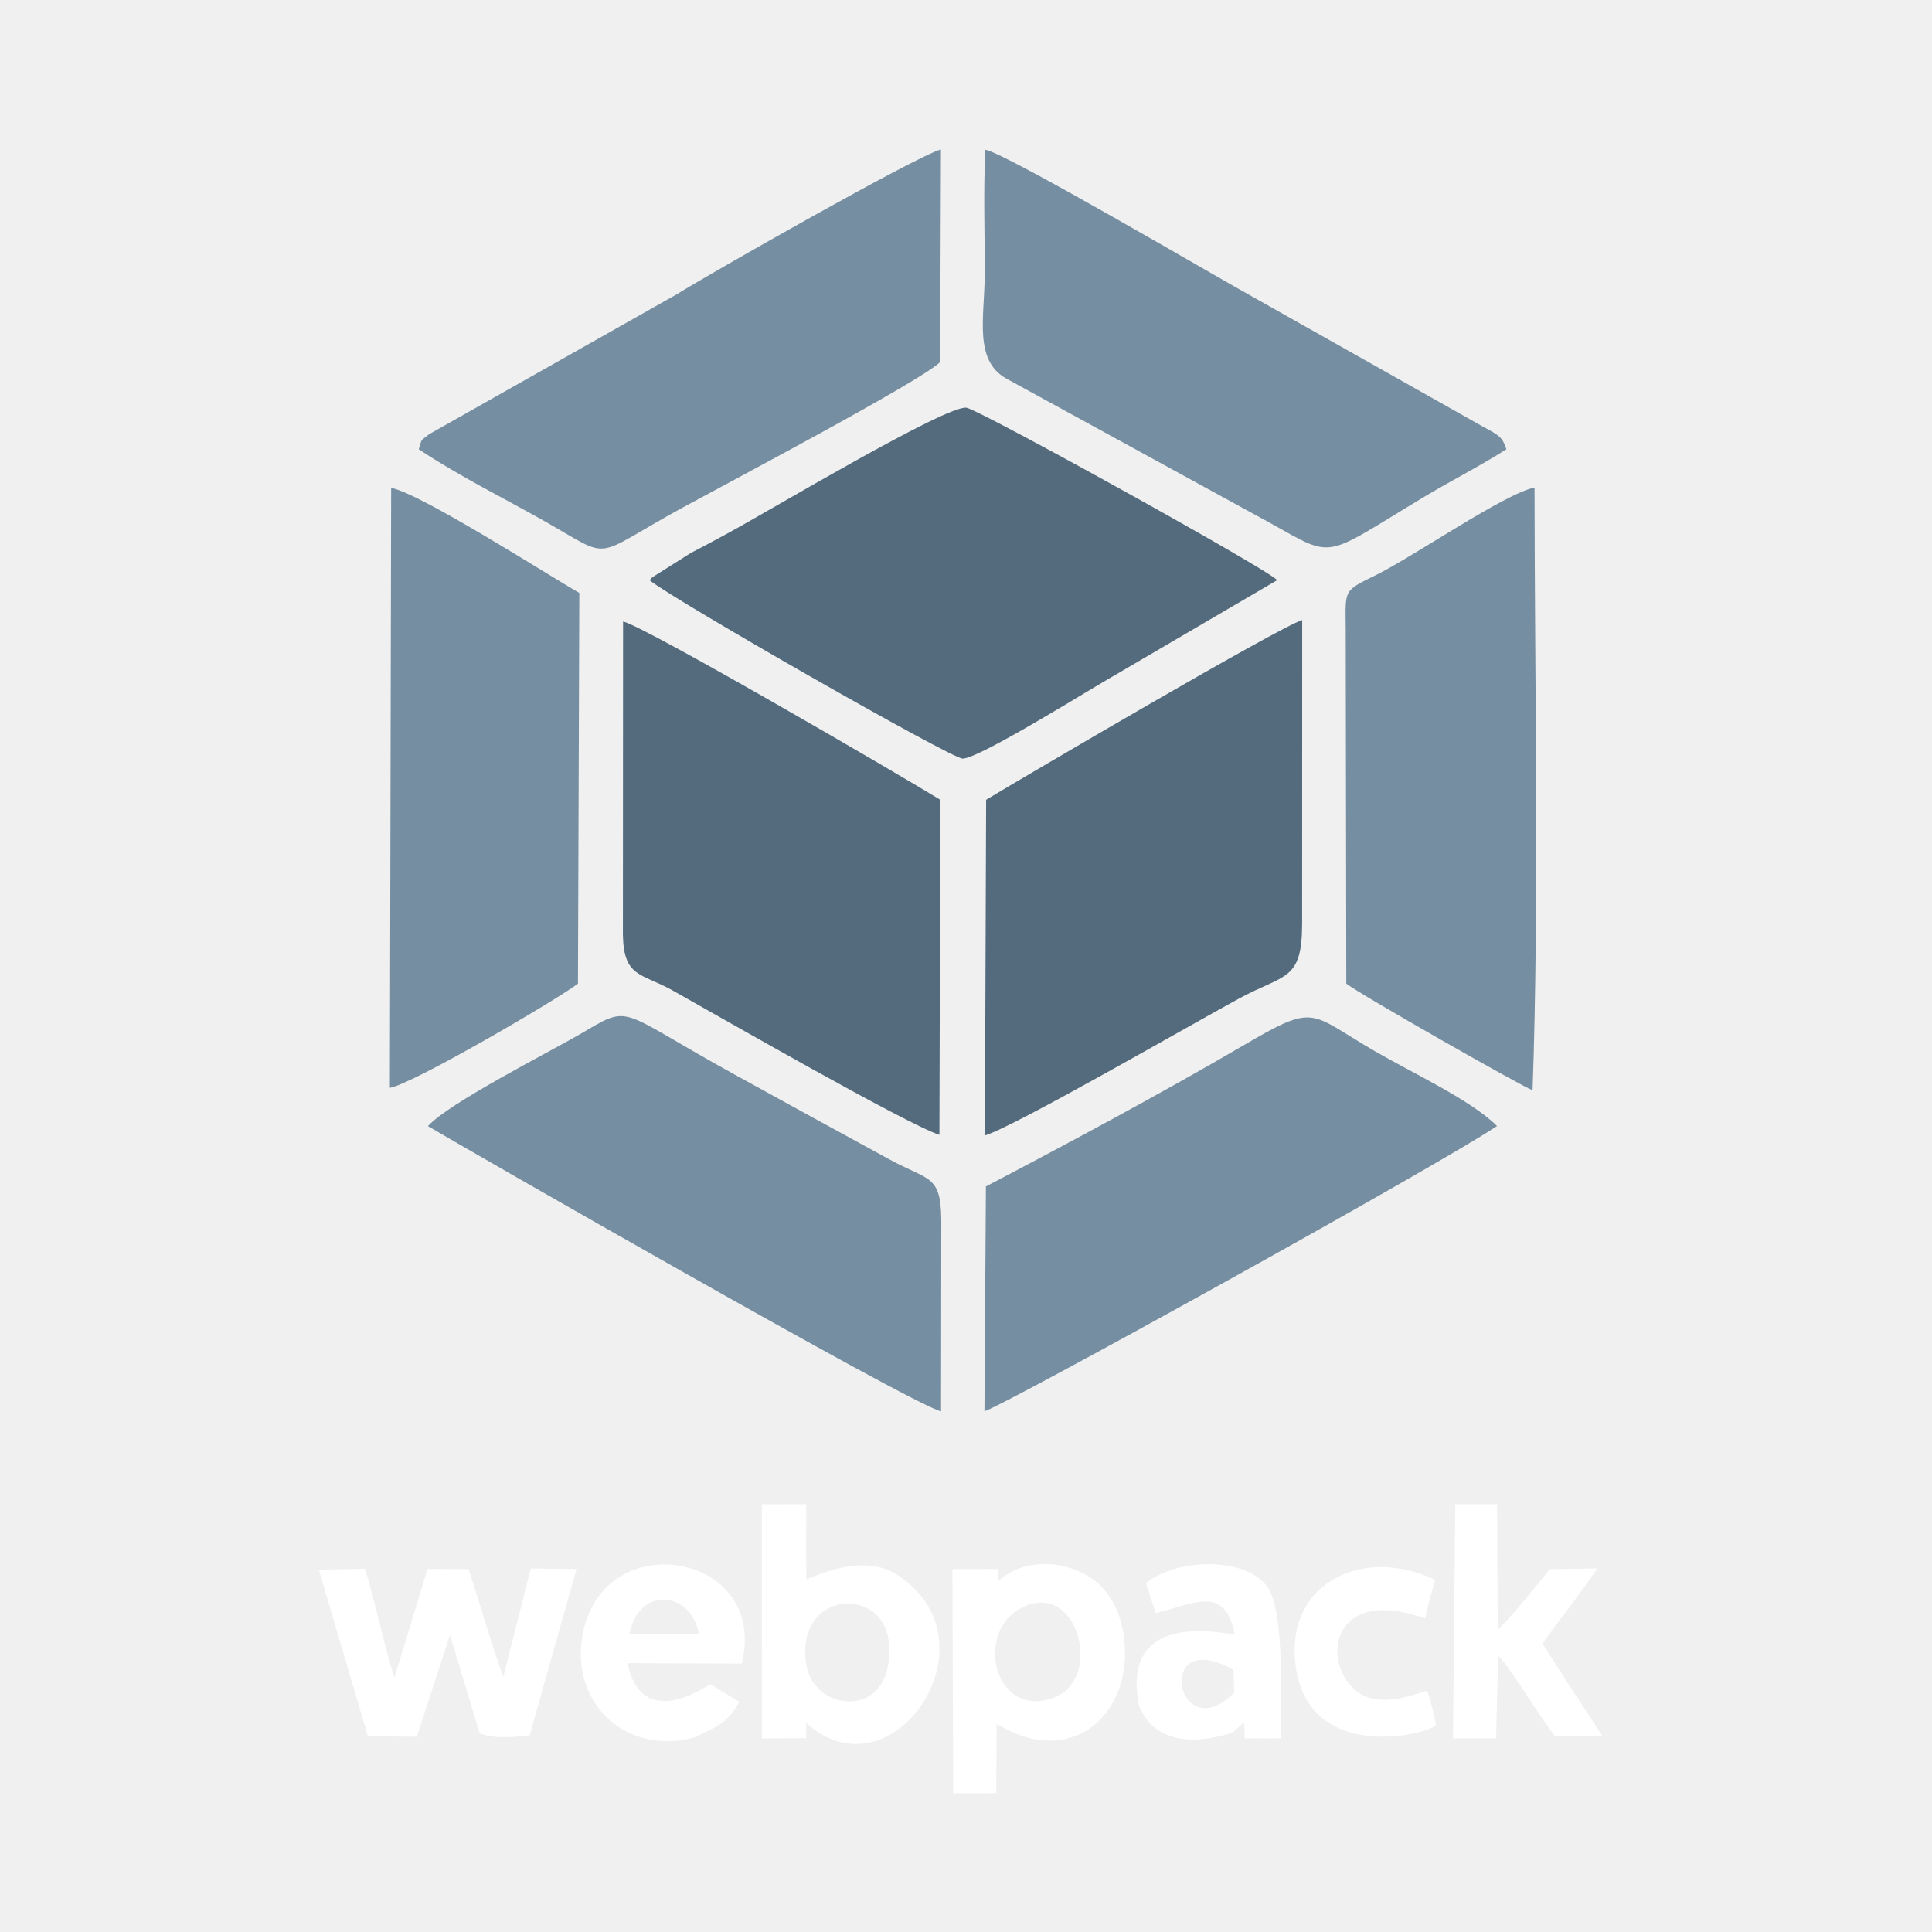
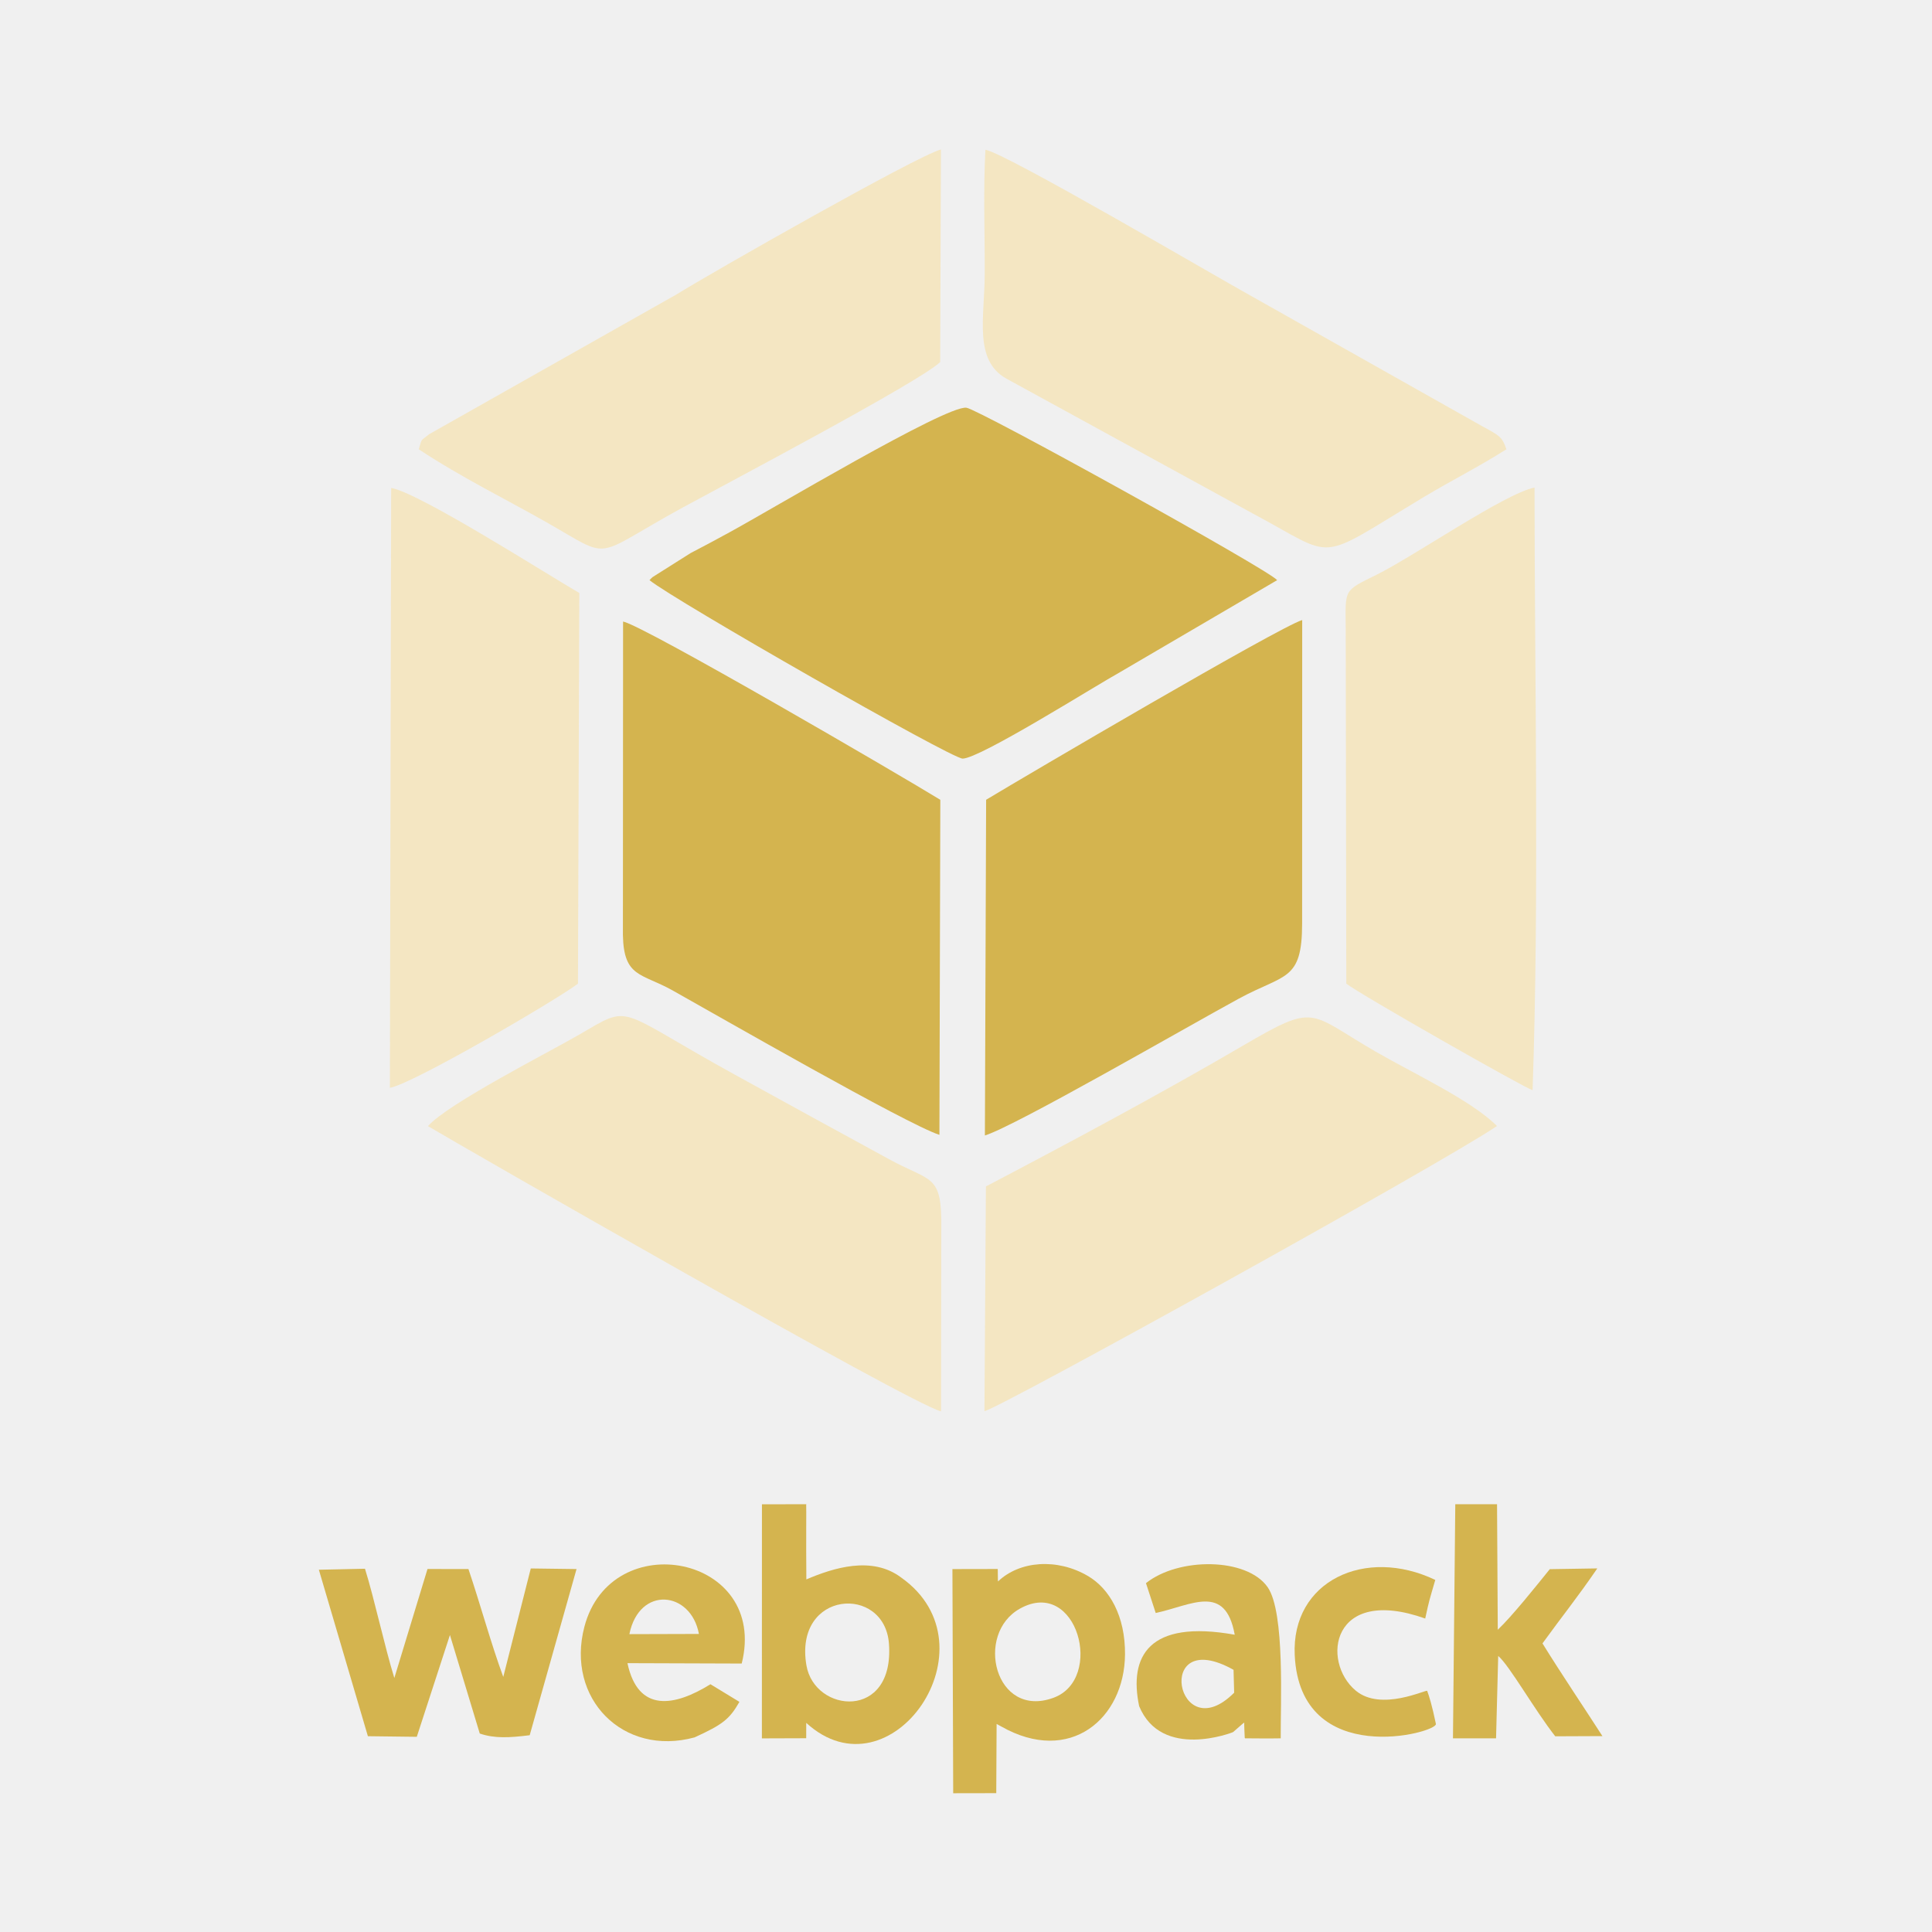
<svg xmlns="http://www.w3.org/2000/svg" xml:space="preserve" width="154" height="154" version="1.1" style="shape-rendering:geometricPrecision; text-rendering:geometricPrecision; image-rendering:optimizeQuality; fill-rule:evenodd; clip-rule:evenodd" viewBox="0 0 3000 3000">
  <defs>
    <style type="text/css">
   
-     .fil3 {fill:#fff}
-     .fil1 {fill:#536B7D}
-     .fil0 {fill:#536B7D}
-     .fil2 {fill:#758EA1}
+     .fil3 {fill:#d4b44f}
+     .fil1 {fill:#d4b44f}
+     .fil0 {fill:#d4b44f}
+     .fil2 {fill:#f4e6c2}
   
  </style>
  </defs>
  <g id="Слой_x0020_1">
    <g id="_1660495520432">
      <path class="fil0" d="M1008.53 900.86c39.08,31.7 468.7,277.07 486.19,277.1 26.7,0.05 203.97,-111.76 244.39,-134.19l244.05 -142.91c-13.36,-16.39 -463.74,-265.49 -482.55,-267.76 -32.06,-3.86 -304.43,159.05 -368.07,193.59 -18.16,9.86 -39.84,21.7 -60.19,32.16l-58.97 37.23c-1.14,1.02 -3.38,3.05 -4.85,4.78z" />
      <path class="fil1" d="M1458.72 1762.2l1.41 -520.28c-58.22,-35.87 -460.49,-270.51 -492.62,-276.81l-0.26 486.87c1.34,66.17 28.68,58.79 77.32,86.05 68.39,38.34 363.7,207.9 414.15,224.17z" />
      <path class="fil0" d="M1531.25 1241.87l-1.91 521.27c47.29,-14.55 312.56,-168 394.28,-212.44 71.29,-38.77 98.23,-26.64 98.31,-116.44l0.12 -471.46c-35.49,10.69 -429.42,242.02 -490.8,279.07z" />
      <path class="fil2" d="M2089.62 977.06l0.91 550.34c21.17,16.64 276.06,161.59 289.25,165.48 10.37,-294.54 3.19,-636.05 3.04,-935.83 -46.45,9.38 -186.66,106.32 -245.11,135.32 -52.03,25.82 -48.56,21.29 -48.09,84.69z" />
      <path class="fil2" d="M664.51 1748.62c47.87,28.68 752.63,433.32 796.76,442.9l0.35 -283.48c1.2,-85.56 -15.12,-72.16 -79.92,-107.4 -84.01,-45.69 -160.05,-87.56 -240.18,-131.64 -189.23,-104.1 -158.34,-110.95 -244.03,-61.36 -46.4,26.86 -201.44,105.66 -232.98,140.98z" />
      <path class="fil2" d="M650.26 697.66c65.5,43.35 135.79,77.79 197.93,113.1 105.45,59.92 68.12,55.95 212.42,-22.94 61.89,-33.84 369.39,-195.96 399.31,-225.63l1.18 -330.07c-35.47,8.75 -359.82,193.3 -410.39,224.93l-384.3 217.16c-14.04,11.67 -10.58,4.83 -16.15,23.45z" />
      <path class="fil2" d="M2339.1 697.66c-6.33,-19.24 -10.78,-21.24 -37.3,-35.69l-357.74 -201.69c-56.48,-31.09 -380.39,-221.54 -413.93,-227.78 -3.46,63.43 -0.78,130.33 -1.08,194.23 -0.31,66.26 -17.16,132.38 33.25,161l383.51 209.9c132.75,70.76 93.94,77.01 265.81,-26.24 42.19,-25.34 84.03,-46.2 127.48,-73.73z" />
      <path class="fil2" d="M605.41 1689.11c33.87,-5.01 259.67,-136.88 292.05,-161.72l2.09 -606.71c-46.98,-26.77 -247.1,-154.97 -292.16,-163.04l-1.98 931.47z" />
      <path class="fil2" d="M1530.92 1842.29l-2.29 349.02c23.79,-4.79 703.4,-380.62 795.9,-442.83 -40.1,-40.2 -130.65,-81.99 -189.6,-116.19 -104.13,-60.41 -90.39,-75.55 -205.16,-8.44 -127.22,74.39 -272.47,152.2 -398.85,218.44z" />
      <g>
        <path class="fil3" d="M566.74 2435.93l-71.62 1.55 76.14 258.5 75.93 0.93 51.47 -158.06 46.32 152.97c23.21,7.94 46.35,6.49 77.53,2.62l72.73 -258.02 -71.04 -0.94 -42.73 168.43c-19.16,-52.05 -35.1,-111.24 -54.07,-167.47l-63.58 -0.12 -51.5 169.28c-15.01,-48.54 -30.96,-122.87 -45.58,-169.67z" />
        <path class="fil3" d="M1252.19 2585.87c-19.77,-116.47 121.52,-126.01 128.19,-33.36 8.6,119.45 -115.59,107.6 -128.19,33.36zm-69.14 113.49l68.81 -0.23 0.06 -23.86c131.16,119.94 297.73,-119.38 147.49,-225.62 -45.42,-34.3 -105.57,-14.93 -147.31,2.84 -0.6,-64.29 0.13,-107.09 -0.27,-116.75 -0.04,-0.91 1.1,0 0,0 -11.9,0 -34.13,-0.05 -68.69,0.13l-0.09 363.49z" />
        <path class="fil3" d="M1583.99 2497.73c88.56,-48.97 131.36,109.42 51.94,138.55 -90.89,33.33 -123.23,-99.13 -51.94,-138.55zm-36.46 179.2c2.47,1.33 5.47,2.96 7.38,4.04 106.24,60.2 191.21,-11.95 192.01,-112.07 0.47,-59.42 -23.95,-101.88 -57.39,-121.59 -47.76,-28.16 -106.15,-23.82 -139.84,8.35 -0.34,0.33 -0.15,-19.68 -0.5,-19.33l-70.27 0.14 1.2 348.06 66.86 -0.12 0.55 -107.48z" />
        <path class="fil3" d="M2256.16 2699.26l66.91 0.02 3.33 -127.93c17.25,14.49 56.61,84.07 88.57,124.76l73.25 -0.31c-23.11,-36.18 -65.22,-98.72 -93.06,-143.94 31.38,-43.34 53.12,-69.78 85.13,-116.45l-73.79 1.18c-20.66,25.63 -58.8,73.37 -80.77,94.08l-1.13 -194.94 -64.84 0.07 -3.6 363.46z" />
        <path class="fil3" d="M977.29 2537.49c15.43,-75.76 95.67,-67.15 107.99,-0.31l-107.99 0.31zm174.44 45.65c42.11,-168.2 -203.03,-215.1 -244.34,-56.93 -29.05,111.2 60.26,201.88 171.19,171.58 43.61,-19.94 54.22,-28.18 69.59,-55.15l-44.99 -27.36c-54.97,34.14 -112.31,45.34 -128.87,-32.74l177.42 0.6z" />
        <path class="fil3" d="M1915.45 2592.89l0.95 35.53c-89.59,89.73 -126.53,-105.78 -0.95,-35.53zm-135.98 -134.58l15.12 46.36c55.28,-11.88 108.09,-46.89 122.68,33.72 -134.15,-24 -164.47,33.89 -148.41,110.92 34.84,84.23 145.22,40.57 145.26,40.57 0.85,0 17.99,-16.09 17.93,-14.87 -0.18,3.69 0.45,16.17 0.76,23.35 0.02,0.39 0.28,0.89 0.59,0.89 9.85,-0.02 35.91,0.46 55.29,0.03 -0.39,-52.42 6.83,-195.41 -20.14,-234.49 -32.09,-46.51 -138.39,-47 -189.08,-6.48z" />
        <path class="fil3" d="M2229.66 2676.91c-6.04,-29.23 -10.59,-43.41 -13.51,-51.26 -1.09,-2.9 -71.48,32.58 -111.03,-0.51 -53.94,-45.14 -38.11,-163.8 107.95,-111.89 6.34,-29.3 6.47,-28.48 15.63,-59.94 -108.75,-52.04 -223.72,1.6 -218.26,116.78 8.45,178.33 222.05,120.54 219.22,106.82z" />
      </g>
    </g>
  </g>
</svg>
